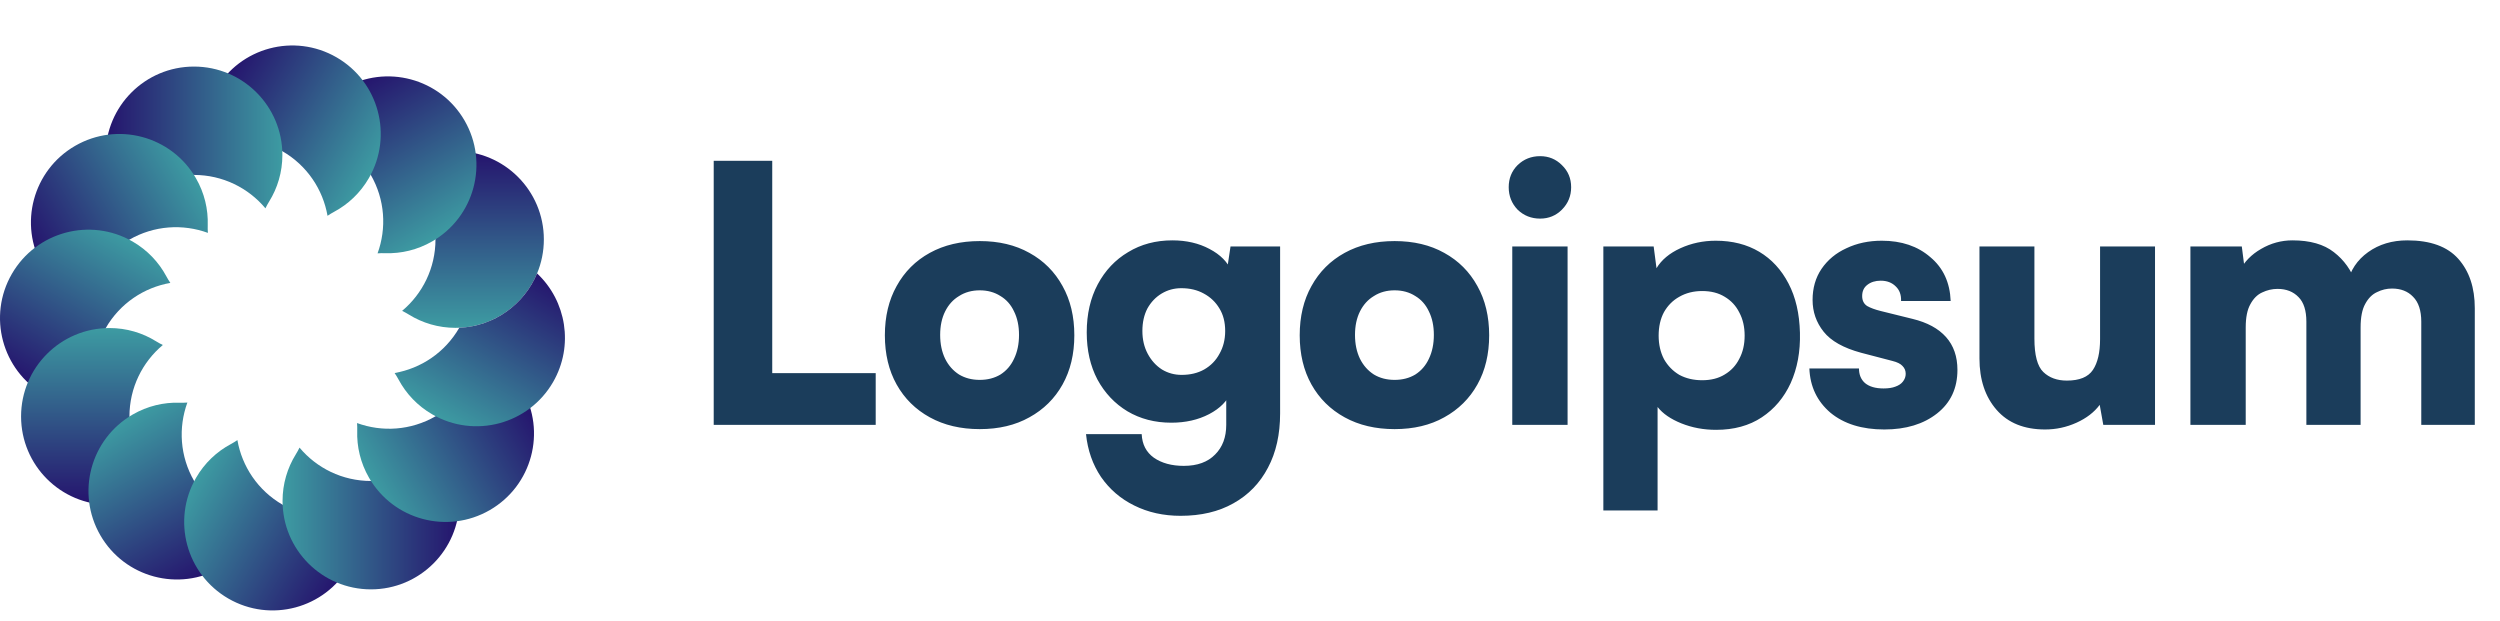
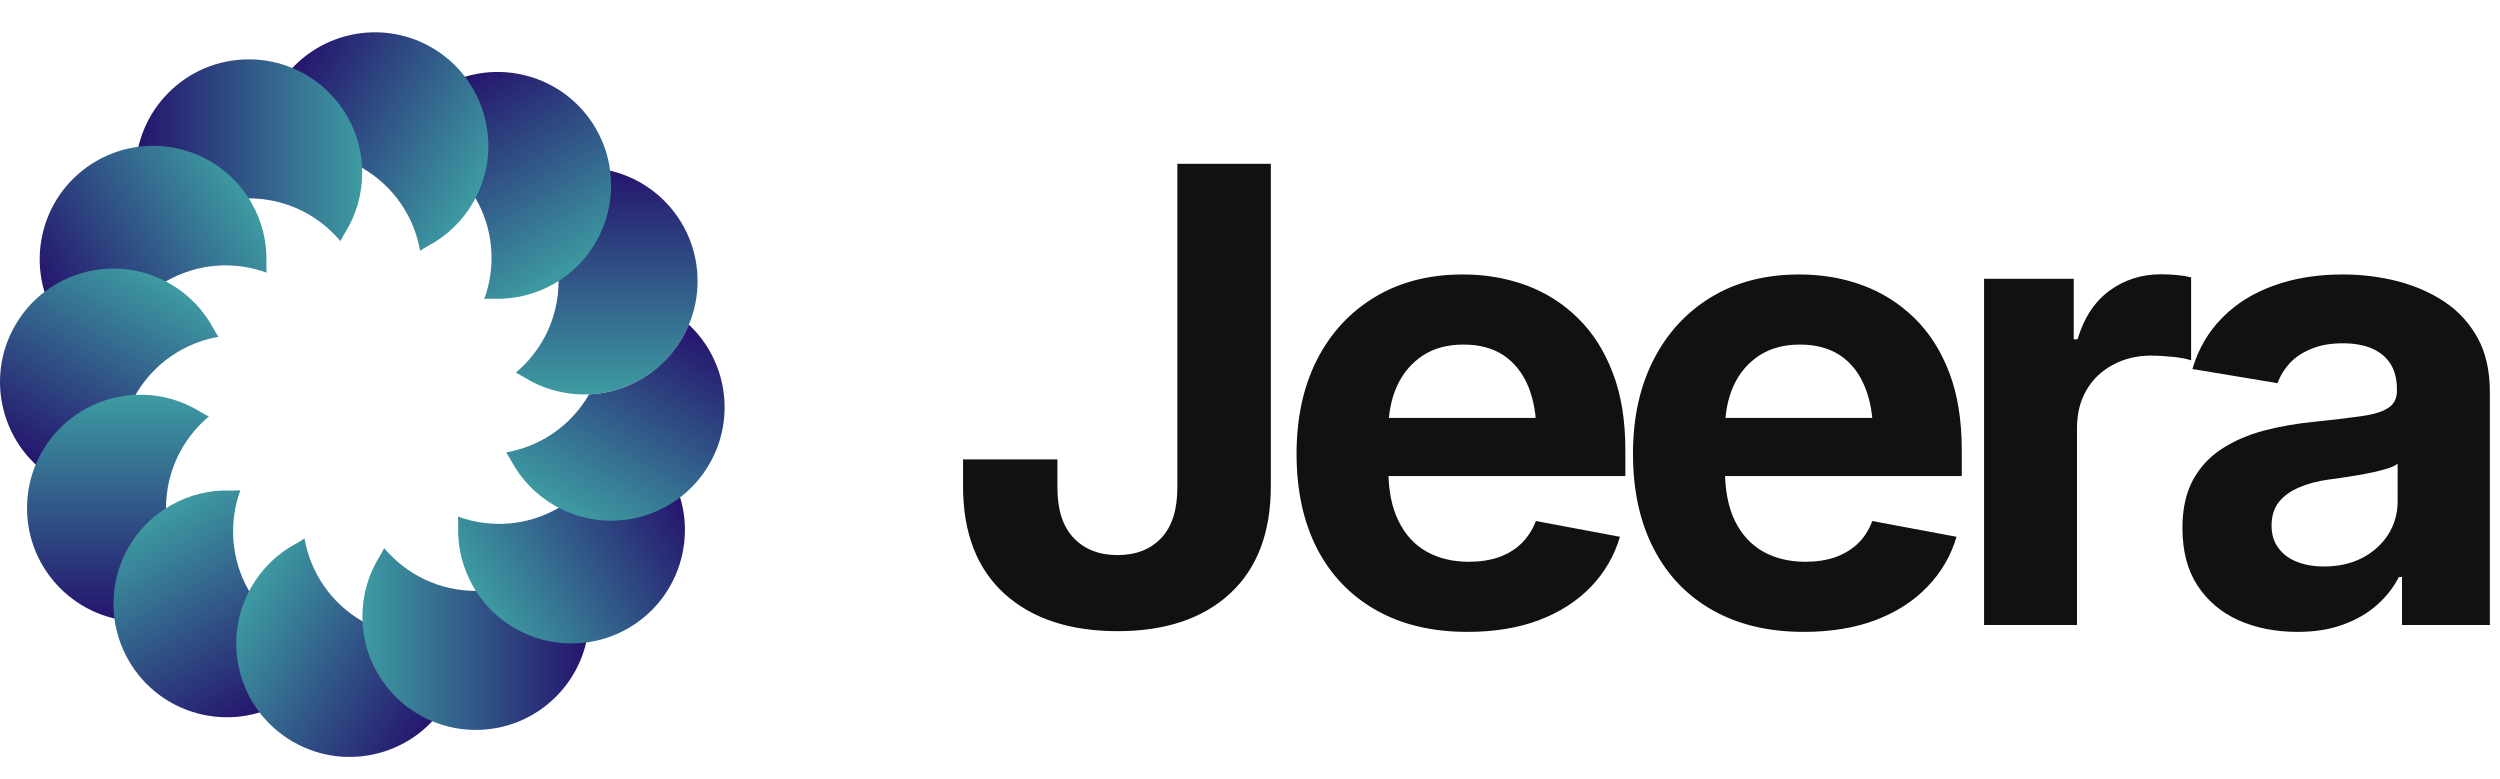
- <svg xmlns="http://www.w3.org/2000/svg" id="logo-48" class="gradient" width="153" height="38" viewBox="0 0 153 38" fill="none">
-   <path d="M24.609 19.025C25.858 17.98 26.652 16.409 26.652 14.653C26.652 12.897 25.858 11.327 24.609 10.281C24.752 10.212 24.89 10.137 25.021 10.055C25.849 9.54 26.827 9.243 27.874 9.243C30.862 9.243 33.284 11.665 33.284 14.653C33.284 17.641 30.862 20.064 27.874 20.064C26.827 20.064 25.849 19.766 25.021 19.251C24.89 19.17 24.752 19.095 24.609 19.025Z" fill="url(#logo480_linear_1501_1254)" />
-   <path d="M23.107 15.505C23.665 13.975 23.567 12.218 22.689 10.697C21.811 9.177 20.338 8.214 18.734 7.932C18.824 7.801 18.905 7.667 18.978 7.531C19.438 6.671 20.136 5.924 21.043 5.401C23.63 3.907 26.939 4.793 28.433 7.381C29.927 9.969 29.041 13.278 26.453 14.772C25.546 15.295 24.551 15.527 23.576 15.495C23.422 15.49 23.265 15.493 23.107 15.505Z" fill="url(#logo481_linear_1501_1254)" />
-   <path d="M20.045 13.207C19.764 11.603 18.8 10.13 17.28 9.253C15.759 8.375 14.002 8.277 12.472 8.835C12.484 8.677 12.487 8.52 12.482 8.366C12.45 7.391 12.682 6.396 13.205 5.489C14.699 2.901 18.008 2.015 20.596 3.509C23.184 5.003 24.07 8.312 22.576 10.899C22.053 11.806 21.306 12.504 20.446 12.964C20.31 13.037 20.176 13.118 20.045 13.207Z" fill="url(#logo482_linear_1501_1254)" />
-   <path d="M16.244 12.749C15.199 11.5 13.628 10.706 11.872 10.706C10.116 10.706 8.546 11.5 7.5 12.749C7.431 12.606 7.356 12.468 7.274 12.337C6.759 11.509 6.462 10.531 6.462 9.484C6.462 6.496 8.884 4.074 11.872 4.074C14.86 4.074 17.282 6.496 17.282 9.484C17.282 10.531 16.985 11.509 16.47 12.337C16.389 12.468 16.313 12.606 16.244 12.749Z" fill="url(#logo483_linear_1501_1254)" />
-   <path d="M12.723 14.252C11.193 13.693 9.436 13.791 7.915 14.669C6.395 15.547 5.432 17.02 5.15 18.624C5.019 18.534 4.885 18.453 4.749 18.38C3.889 17.92 3.142 17.222 2.619 16.316C1.125 13.728 2.011 10.419 4.599 8.925C7.187 7.431 10.496 8.317 11.99 10.905C12.514 11.812 12.745 12.807 12.713 13.782C12.708 13.936 12.711 14.093 12.723 14.252Z" fill="url(#logo484_linear_1501_1254)" />
-   <path d="M10.425 17.314C8.821 17.595 7.348 18.558 6.47 20.079C5.592 21.599 5.494 23.356 6.053 24.886C5.894 24.875 5.737 24.871 5.583 24.876C4.608 24.908 3.613 24.677 2.706 24.153C0.118 22.659 -0.768 19.35 0.726 16.762C2.22 14.175 5.529 13.288 8.117 14.782C9.023 15.306 9.721 16.052 10.181 16.912C10.254 17.048 10.335 17.182 10.425 17.314Z" fill="url(#logo485_linear_1501_1254)" />
-   <path d="M9.965 21.114C8.716 22.16 7.922 23.73 7.922 25.486C7.922 27.242 8.716 28.813 9.965 29.858C9.822 29.928 9.684 30.003 9.553 30.084C8.725 30.599 7.747 30.897 6.7 30.897C3.712 30.897 1.29 28.474 1.29 25.486C1.29 22.498 3.712 20.076 6.7 20.076C7.747 20.076 8.725 20.373 9.553 20.888C9.684 20.97 9.822 21.045 9.965 21.114Z" fill="url(#logo486_linear_1501_1254)" />
-   <path d="M11.467 24.636C10.909 26.165 11.006 27.922 11.884 29.443C12.762 30.964 14.235 31.927 15.839 32.208C15.75 32.34 15.668 32.474 15.596 32.61C15.136 33.47 14.438 34.216 13.531 34.74C10.944 36.234 7.635 35.347 6.141 32.76C4.646 30.172 5.533 26.863 8.121 25.369C9.028 24.845 10.023 24.614 10.998 24.646C11.152 24.651 11.309 24.647 11.467 24.636Z" fill="url(#logo487_linear_1501_1254)" />
-   <path d="M14.529 26.934C14.81 28.538 15.774 30.011 17.294 30.889C18.815 31.767 20.572 31.864 22.102 31.306C22.09 31.465 22.087 31.621 22.092 31.776C22.124 32.751 21.892 33.746 21.369 34.653C19.875 37.24 16.566 38.127 13.978 36.633C11.39 35.139 10.504 31.83 11.998 29.242C12.521 28.335 13.268 27.637 14.128 27.178C14.264 27.105 14.398 27.023 14.529 26.934Z" fill="url(#logo488_linear_1501_1254)" />
-   <path d="M18.33 27.394C19.376 28.642 20.946 29.436 22.702 29.436C24.458 29.436 26.029 28.642 27.074 27.394C27.143 27.537 27.219 27.674 27.3 27.805C27.815 28.634 28.113 29.611 28.113 30.658C28.113 33.646 25.69 36.069 22.702 36.069C19.714 36.069 17.292 33.646 17.292 30.658C17.292 29.611 17.589 28.634 18.104 27.805C18.186 27.674 18.261 27.537 18.33 27.394Z" fill="url(#logo489_linear_1501_1254)" />
-   <path d="M21.851 25.891C23.381 26.45 25.138 26.352 26.659 25.474C28.18 24.596 29.143 23.123 29.424 21.519C29.555 21.608 29.689 21.69 29.826 21.763C30.686 22.223 31.432 22.921 31.956 23.827C33.45 26.415 32.563 29.724 29.975 31.218C27.387 32.712 24.079 31.826 22.584 29.238C22.061 28.331 21.83 27.336 21.862 26.361C21.867 26.207 21.863 26.05 21.851 25.891Z" fill="url(#logo4810_linear_1501_1254)" />
-   <path d="M28.108 20.059C28.107 20.061 28.106 20.062 28.105 20.064C27.227 21.585 25.754 22.548 24.15 22.829C24.239 22.961 24.321 23.095 24.393 23.231C24.853 24.091 25.551 24.837 26.458 25.361C29.046 26.855 32.355 25.968 33.849 23.381C35.13 21.162 34.661 18.413 32.87 16.733C32.084 18.62 30.258 19.967 28.108 20.059Z" fill="url(#logo4811_linear_1501_1254)" />
-   <path d="M47.261 9.841V26H43.679V9.841H47.261ZM44.247 26L44.312 22.834H53.593V26H44.247ZM54.154 20.519C54.154 19.369 54.394 18.364 54.874 17.506C55.355 16.632 56.031 15.955 56.905 15.475C57.778 14.994 58.797 14.754 59.962 14.754C61.127 14.754 62.138 14.994 62.997 15.475C63.871 15.955 64.548 16.632 65.028 17.506C65.508 18.364 65.749 19.369 65.749 20.519C65.749 21.669 65.508 22.674 65.028 23.532C64.548 24.391 63.871 25.061 62.997 25.541C62.138 26.022 61.127 26.262 59.962 26.262C58.797 26.262 57.778 26.022 56.905 25.541C56.031 25.061 55.355 24.391 54.874 23.532C54.394 22.674 54.154 21.669 54.154 20.519ZM57.538 20.497C57.538 21.05 57.64 21.538 57.844 21.96C58.048 22.368 58.331 22.688 58.695 22.921C59.059 23.139 59.482 23.249 59.962 23.249C60.442 23.249 60.864 23.139 61.228 22.921C61.592 22.688 61.869 22.368 62.058 21.96C62.262 21.538 62.364 21.05 62.364 20.497C62.364 19.944 62.262 19.464 62.058 19.056C61.869 18.648 61.592 18.335 61.228 18.117C60.864 17.884 60.442 17.768 59.962 17.768C59.482 17.768 59.059 17.884 58.695 18.117C58.331 18.335 58.048 18.648 57.844 19.056C57.64 19.464 57.538 19.944 57.538 20.497ZM66.508 20.344C66.508 19.223 66.734 18.241 67.185 17.396C67.636 16.552 68.255 15.897 69.041 15.431C69.827 14.951 70.73 14.71 71.749 14.71C72.608 14.71 73.365 14.885 74.02 15.235C74.689 15.584 75.141 16.043 75.374 16.61L75.046 16.829L75.308 15.082H78.343V25.301C78.343 26.582 78.096 27.689 77.601 28.62C77.106 29.567 76.4 30.294 75.483 30.804C74.58 31.314 73.503 31.568 72.251 31.568C71.203 31.568 70.257 31.357 69.412 30.935C68.582 30.527 67.906 29.945 67.381 29.188C66.872 28.431 66.566 27.558 66.464 26.568H69.871C69.9 27.194 70.147 27.674 70.613 28.009C71.094 28.344 71.705 28.511 72.448 28.511C73.277 28.511 73.918 28.278 74.369 27.812C74.82 27.361 75.046 26.757 75.046 26V23.685L75.352 23.969C75.119 24.537 74.668 24.995 73.998 25.345C73.328 25.694 72.557 25.869 71.683 25.869C70.679 25.869 69.783 25.636 68.997 25.17C68.226 24.704 67.614 24.057 67.163 23.227C66.726 22.397 66.508 21.436 66.508 20.344ZM69.914 20.257C69.914 20.781 70.024 21.247 70.242 21.654C70.46 22.062 70.751 22.382 71.115 22.615C71.479 22.834 71.88 22.943 72.317 22.943C72.841 22.943 73.299 22.834 73.692 22.615C74.1 22.382 74.413 22.062 74.631 21.654C74.864 21.247 74.981 20.781 74.981 20.257C74.981 19.718 74.864 19.26 74.631 18.881C74.398 18.488 74.078 18.183 73.67 17.964C73.277 17.746 72.819 17.637 72.295 17.637C71.858 17.637 71.458 17.746 71.094 17.964C70.73 18.183 70.439 18.488 70.22 18.881C70.016 19.274 69.914 19.733 69.914 20.257ZM79.542 20.519C79.542 19.369 79.782 18.364 80.262 17.506C80.743 16.632 81.42 15.955 82.293 15.475C83.167 14.994 84.186 14.754 85.35 14.754C86.515 14.754 87.527 14.994 88.386 15.475C89.259 15.955 89.936 16.632 90.416 17.506C90.897 18.364 91.137 19.369 91.137 20.519C91.137 21.669 90.897 22.674 90.416 23.532C89.936 24.391 89.259 25.061 88.386 25.541C87.527 26.022 86.515 26.262 85.35 26.262C84.186 26.262 83.167 26.022 82.293 25.541C81.42 25.061 80.743 24.391 80.262 23.532C79.782 22.674 79.542 21.669 79.542 20.519ZM82.926 20.497C82.926 21.05 83.028 21.538 83.232 21.96C83.436 22.368 83.72 22.688 84.084 22.921C84.448 23.139 84.87 23.249 85.35 23.249C85.831 23.249 86.253 23.139 86.617 22.921C86.981 22.688 87.257 22.368 87.447 21.96C87.65 21.538 87.752 21.05 87.752 20.497C87.752 19.944 87.65 19.464 87.447 19.056C87.257 18.648 86.981 18.335 86.617 18.117C86.253 17.884 85.831 17.768 85.35 17.768C84.87 17.768 84.448 17.884 84.084 18.117C83.72 18.335 83.436 18.648 83.232 19.056C83.028 19.464 82.926 19.944 82.926 20.497ZM92.551 26V15.082H95.936V26H92.551ZM94.255 13.379C93.716 13.379 93.257 13.197 92.879 12.833C92.515 12.454 92.333 11.995 92.333 11.457C92.333 10.918 92.515 10.467 92.879 10.103C93.257 9.739 93.716 9.557 94.255 9.557C94.779 9.557 95.223 9.739 95.587 10.103C95.965 10.467 96.154 10.918 96.154 11.457C96.154 11.995 95.965 12.454 95.587 12.833C95.223 13.197 94.779 13.379 94.255 13.379ZM98.125 31.241V15.082H101.204L101.378 16.414C101.684 15.904 102.172 15.497 102.841 15.191C103.511 14.885 104.232 14.732 105.003 14.732C106.022 14.732 106.91 14.958 107.667 15.409C108.424 15.861 109.021 16.508 109.458 17.353C109.894 18.183 110.127 19.187 110.157 20.366C110.186 21.516 109.996 22.543 109.589 23.445C109.181 24.333 108.592 25.032 107.82 25.541C107.048 26.051 106.117 26.306 105.025 26.306C104.268 26.306 103.562 26.175 102.907 25.913C102.252 25.651 101.764 25.316 101.444 24.908V31.241H98.125ZM101.509 20.541C101.509 21.079 101.618 21.56 101.837 21.982C102.07 22.39 102.383 22.71 102.776 22.943C103.183 23.161 103.649 23.27 104.173 23.27C104.712 23.27 105.171 23.154 105.549 22.921C105.942 22.688 106.241 22.368 106.444 21.96C106.663 21.553 106.772 21.079 106.772 20.541C106.772 20.002 106.663 19.529 106.444 19.122C106.241 18.714 105.942 18.394 105.549 18.161C105.171 17.928 104.712 17.811 104.173 17.811C103.649 17.811 103.183 17.928 102.776 18.161C102.383 18.379 102.07 18.692 101.837 19.1C101.618 19.507 101.509 19.988 101.509 20.541ZM110.733 22.55H113.769C113.769 22.928 113.892 23.227 114.14 23.445C114.402 23.663 114.78 23.773 115.275 23.773C115.566 23.773 115.807 23.736 115.996 23.663C116.2 23.591 116.353 23.489 116.454 23.358C116.571 23.212 116.629 23.052 116.629 22.877C116.629 22.688 116.564 22.528 116.433 22.397C116.316 22.266 116.112 22.164 115.821 22.091L113.9 21.589C112.822 21.298 112.058 20.868 111.607 20.301C111.155 19.733 110.93 19.085 110.93 18.357C110.93 17.629 111.112 16.996 111.476 16.457C111.854 15.904 112.364 15.482 113.004 15.191C113.645 14.885 114.365 14.732 115.166 14.732C116.374 14.732 117.364 15.067 118.136 15.737C118.922 16.392 119.337 17.287 119.381 18.423H116.345C116.36 18.044 116.251 17.746 116.018 17.527C115.785 17.294 115.479 17.178 115.101 17.178C114.766 17.178 114.489 17.265 114.271 17.44C114.067 17.6 113.965 17.826 113.965 18.117C113.965 18.394 114.067 18.597 114.271 18.729C114.475 18.845 114.751 18.947 115.101 19.034L117.044 19.515C117.947 19.733 118.631 20.104 119.097 20.628C119.563 21.152 119.795 21.822 119.795 22.637C119.795 23.758 119.381 24.646 118.551 25.301C117.721 25.956 116.644 26.284 115.319 26.284C113.951 26.284 112.851 25.942 112.022 25.258C111.206 24.559 110.777 23.656 110.733 22.55ZM125.161 26.284C123.88 26.284 122.89 25.884 122.191 25.083C121.493 24.282 121.143 23.234 121.143 21.938V15.082H124.506V20.716C124.506 21.735 124.688 22.419 125.052 22.768C125.416 23.118 125.896 23.292 126.493 23.292C127.265 23.292 127.796 23.074 128.087 22.637C128.378 22.201 128.524 21.575 128.524 20.759V15.082H131.887V26H128.721L128.502 24.777C128.167 25.228 127.694 25.592 127.083 25.869C126.471 26.146 125.831 26.284 125.161 26.284ZM137.438 26H134.053V15.082H137.198L137.438 16.96L137.067 16.567C137.358 16.013 137.795 15.569 138.377 15.235C138.974 14.885 139.614 14.71 140.299 14.71C141.376 14.71 142.22 14.951 142.832 15.431C143.458 15.912 143.909 16.545 144.185 17.331H143.661C143.836 16.545 144.258 15.912 144.928 15.431C145.598 14.951 146.398 14.71 147.33 14.71C148.742 14.71 149.783 15.089 150.453 15.846C151.122 16.603 151.457 17.608 151.457 18.86V26H148.182V19.689C148.182 19.005 148.014 18.495 147.679 18.161C147.359 17.826 146.93 17.659 146.391 17.659C146.071 17.659 145.765 17.731 145.474 17.877C145.183 18.008 144.942 18.248 144.753 18.597C144.564 18.932 144.469 19.413 144.469 20.039V26H141.15V19.689C141.15 19.005 140.99 18.503 140.67 18.183C140.349 17.848 139.92 17.68 139.381 17.68C139.061 17.68 138.748 17.753 138.442 17.899C138.151 18.03 137.911 18.27 137.722 18.619C137.533 18.954 137.438 19.427 137.438 20.039V26Z" class="cneutral" fill="#1B3D5B" />
+ <svg xmlns="http://www.w3.org/2000/svg" data-logo="logo" viewBox="0 0 138 43">
+   <g id="logogram" transform="translate(0, 1) rotate(0)">
+     <path d="M28.47 19.573C29.914 18.363 30.833 16.547 30.833 14.515C30.833 12.484 29.914 10.667 28.47 9.457C28.635 9.377 28.795 9.29 28.947 9.196C29.905 8.6 31.035 8.256 32.247 8.256C35.704 8.256 38.506 11.058 38.506 14.515C38.506 17.972 35.704 20.774 32.247 20.774C31.035 20.774 29.905 20.43 28.947 19.835C28.795 19.74 28.635 19.653 28.47 19.573Z" fill="url(#paint0_linear_5557_2016)" />
+     <path d="M26.731 15.501C27.378 13.731 27.265 11.698 26.249 9.939C25.233 8.18 23.529 7.065 21.673 6.74C21.777 6.588 21.871 6.433 21.955 6.275C22.487 5.28 23.295 4.417 24.344 3.811C27.337 2.083 31.166 3.109 32.894 6.102C34.622 9.096 33.597 12.924 30.603 14.652C29.554 15.258 28.402 15.526 27.275 15.489C27.096 15.483 26.915 15.487 26.731 15.501Z" fill="url(#paint1_linear_5557_2016)" />
+     <path d="M23.189 12.843C22.864 10.987 21.75 9.283 19.991 8.267C18.231 7.252 16.199 7.139 14.429 7.785C14.442 7.601 14.447 7.42 14.441 7.241C14.404 6.114 14.671 4.962 15.277 3.913C17.005 0.92 20.833 -0.106 23.827 1.622C26.821 3.351 27.847 7.179 26.118 10.173C25.512 11.222 24.649 12.029 23.654 12.561C23.497 12.645 23.342 12.739 23.189 12.843Z" fill="url(#paint2_linear_5557_2016)" />
+     <path d="M18.793 12.312C17.583 10.868 15.766 9.949 13.735 9.949C11.703 9.949 9.886 10.868 8.677 12.312C8.597 12.147 8.509 11.987 8.415 11.835C7.819 10.877 7.475 9.747 7.475 8.535C7.475 5.078 10.278 2.276 13.735 2.276C17.191 2.276 19.994 5.078 19.994 8.535C19.994 9.747 19.65 10.877 19.054 11.835C18.96 11.987 18.873 12.147 18.793 12.312Z" fill="url(#paint3_linear_5557_2016)" />
+     <path d="M14.719 14.051C12.949 13.405 10.916 13.518 9.157 14.533C7.398 15.549 6.284 17.253 5.958 19.109C5.806 19.005 5.651 18.911 5.494 18.827C4.499 18.295 3.635 17.487 3.03 16.438C1.301 13.445 2.327 9.617 5.321 7.888C8.314 6.16 12.143 7.185 13.871 10.179C14.477 11.228 14.744 12.38 14.707 13.507C14.701 13.686 14.706 13.867 14.719 14.051Z" fill="url(#paint4_linear_5557_2016)" />
+     <path d="M12.06 17.593C10.204 17.918 8.5 19.033 7.485 20.792C6.469 22.551 6.356 24.584 7.002 26.354C6.819 26.34 6.637 26.336 6.459 26.342C5.331 26.379 4.18 26.111 3.131 25.506C0.137 23.777 -0.889 19.949 0.84 16.955C2.568 13.962 6.396 12.936 9.39 14.664C10.439 15.27 11.246 16.133 11.778 17.128C11.862 17.286 11.957 17.441 12.06 17.593Z" fill="url(#paint5_linear_5557_2016)" />
+     <path d="M11.528 21.99C10.084 23.2 9.165 25.017 9.165 27.048C9.165 29.079 10.084 30.896 11.528 32.106C11.363 32.186 11.204 32.273 11.052 32.367C10.094 32.963 8.963 33.307 7.752 33.307C4.295 33.307 1.492 30.505 1.492 27.048C1.492 23.591 4.295 20.789 7.752 20.789C8.963 20.789 10.094 21.133 11.052 21.729C11.204 21.823 11.363 21.91 11.528 21.99Z" fill="url(#paint6_linear_5557_2016)" />
+     <path d="M13.267 26.064C12.62 27.834 12.733 29.866 13.749 31.626C14.765 33.385 16.469 34.499 18.324 34.824C18.221 34.977 18.127 35.132 18.042 35.289C17.511 36.284 16.703 37.148 15.654 37.753C12.66 39.482 8.832 38.456 7.104 35.462C5.375 32.468 6.401 28.64 9.395 26.912C10.444 26.306 11.595 26.039 12.723 26.076C12.902 26.081 13.083 26.077 13.267 26.064Z" fill="url(#paint7_linear_5557_2016)" />
+     <path d="M16.809 28.723C17.134 30.578 18.248 32.282 20.007 33.298C21.767 34.314 23.8 34.427 25.569 33.781C25.556 33.964 25.552 34.145 25.557 34.324C25.594 35.452 25.327 36.603 24.721 37.652C22.993 40.646 19.165 41.672 16.171 39.943C13.177 38.215 12.152 34.387 13.88 31.393C14.486 30.344 15.349 29.537 16.344 29.005C16.502 28.92 16.657 28.826 16.809 28.723Z" fill="url(#paint8_linear_5557_2016)" />
+     <path d="M21.206 29.255C22.415 30.699 24.232 31.617 26.264 31.617C28.295 31.617 30.112 30.699 31.322 29.255C31.402 29.42 31.489 29.579 31.583 29.731C32.179 30.689 32.523 31.82 32.523 33.031C32.523 36.488 29.721 39.291 26.264 39.291C22.807 39.291 20.005 36.488 20.005 33.031C20.005 31.82 20.349 30.689 20.944 29.731C21.039 29.579 21.126 29.42 21.206 29.255Z" fill="url(#paint9_linear_5557_2016)" />
+     <path d="M25.279 27.516C27.049 28.163 29.082 28.05 30.841 27.034C32.6 26.018 33.715 24.314 34.04 22.459C34.192 22.562 34.347 22.656 34.505 22.741C35.5 23.272 36.363 24.08 36.969 25.129C38.697 28.122 37.671 31.951 34.678 33.679C31.684 35.407 27.856 34.382 26.128 31.388C25.522 30.339 25.254 29.188 25.291 28.06C25.297 27.881 25.293 27.7 25.279 27.516Z" fill="url(#paint10_linear_5557_2016)" />
+     <path d="M32.518 20.769C32.516 20.771 32.515 20.773 32.514 20.775C31.498 22.535 29.794 23.649 27.938 23.974C28.042 24.126 28.136 24.281 28.22 24.439C28.752 25.434 29.56 26.297 30.609 26.903C33.602 28.631 37.43 27.605 39.159 24.612C40.641 22.045 40.098 18.865 38.027 16.921C37.117 19.105 35.005 20.663 32.518 20.769Z" fill="url(#paint11_linear_5557_2016)" />
+   </g>
+   <g id="logotype" transform="translate(46, 8.5)">
+     <path fill="#111111" d="M15.69 26.34L15.69 26.34Q11.73 26.34 9.44 24.27Q7.16 22.19 7.16 18.34L7.16 18.34L7.16 16.86L12.37 16.86L12.37 18.43Q12.37 20.26 13.27 21.20Q14.17 22.14 15.69 22.14L15.69 22.14Q17.21 22.14 18.10 21.20Q18.99 20.26 18.99 18.41L18.99 18.41L18.99 0.54L24.15 0.54L24.15 18.33Q24.15 22.19 21.89 24.27Q19.64 26.34 15.69 26.34ZM35.00 26.38L35.00 26.38Q32.08 26.38 29.96 25.18Q27.84 23.98 26.70 21.78Q25.57 19.57 25.57 16.55L25.57 16.55Q25.57 13.59 26.69 11.37Q27.82 9.15 29.89 7.90Q31.96 6.65 34.74 6.65L34.74 6.65Q36.62 6.65 38.25 7.25Q39.87 7.85 41.10 9.06Q42.33 10.26 43.02 12.07Q43.72 13.88 43.72 16.34L43.72 16.34L43.72 17.78L27.67 17.78L27.67 14.57L41.20 14.57L38.81 15.42Q38.81 13.93 38.36 12.83Q37.90 11.73 37.01 11.12Q36.11 10.52 34.78 10.52L34.78 10.52Q33.46 10.52 32.53 11.13Q31.60 11.75 31.12 12.80Q30.64 13.85 30.64 15.20L30.64 15.20L30.64 17.47Q30.64 19.13 31.20 20.26Q31.75 21.39 32.75 21.95Q33.75 22.51 35.08 22.51L35.08 22.51Q35.99 22.51 36.73 22.26Q37.46 22.00 37.98 21.50Q38.50 20.99 38.78 20.26L38.78 20.26L43.42 21.13Q42.96 22.70 41.82 23.89Q40.67 25.08 38.96 25.73Q37.24 26.38 35.00 26.38ZM53.57 26.38L53.57 26.38Q50.65 26.38 48.53 25.18Q46.41 23.98 45.28 21.78Q44.14 19.57 44.14 16.55L44.14 16.55Q44.14 13.59 45.27 11.37Q46.40 9.15 48.46 7.90Q50.53 6.65 53.32 6.65L53.32 6.65Q55.20 6.65 56.82 7.25Q58.44 7.85 59.68 9.06Q60.91 10.26 61.60 12.07Q62.29 13.88 62.29 16.34L62.29 16.34L62.29 17.78L46.24 17.78L46.24 14.57L59.78 14.57L57.39 15.42Q57.39 13.93 56.93 12.83Q56.48 11.73 55.58 11.12Q54.68 10.52 53.35 10.52L53.35 10.52Q52.04 10.52 51.10 11.13Q50.17 11.75 49.69 12.80Q49.22 13.85 49.22 15.20L49.22 15.20L49.22 17.47Q49.22 19.13 49.77 20.26Q50.33 21.39 51.33 21.95Q52.33 22.51 53.66 22.51L53.66 22.51Q54.57 22.51 55.30 22.26Q56.03 22.00 56.56 21.50Q57.08 20.99 57.35 20.26L57.35 20.26L62.00 21.13Q61.54 22.70 60.39 23.89Q59.25 25.08 57.53 25.73Q55.81 26.38 53.57 26.38ZM68.65 26L63.52 26L63.52 6.89L68.47 6.89L68.47 10.23L68.68 10.23Q69.21 8.45 70.45 7.54Q71.69 6.64 73.29 6.64L73.29 6.64Q73.69 6.64 74.14 6.68Q74.59 6.72 74.95 6.81L74.95 6.81L74.95 11.39Q74.61 11.27 73.96 11.20Q73.31 11.13 72.73 11.13L72.73 11.13Q71.57 11.13 70.63 11.64Q69.69 12.14 69.17 13.04Q68.65 13.93 68.65 15.13L68.65 15.13L68.65 26ZM80.83 26.38L80.83 26.38Q79.02 26.38 77.57 25.74Q76.13 25.09 75.30 23.82Q74.47 22.55 74.47 20.65L74.47 20.65Q74.47 19.06 75.06 17.98Q75.65 16.91 76.67 16.26Q77.68 15.61 78.97 15.27Q80.26 14.93 81.68 14.79L81.68 14.79Q83.34 14.62 84.36 14.47Q85.37 14.33 85.84 14.01Q86.31 13.70 86.31 13.08L86.31 13.08L86.31 12.99Q86.31 12.17 85.97 11.61Q85.63 11.05 84.96 10.75Q84.30 10.45 83.32 10.45L83.32 10.45Q82.33 10.45 81.60 10.75Q80.86 11.05 80.40 11.54Q79.94 12.04 79.72 12.65L79.72 12.65L75.02 11.87Q75.51 10.21 76.66 9.05Q77.80 7.88 79.50 7.27Q81.20 6.65 83.32 6.65L83.32 6.65Q84.88 6.65 86.33 7.02Q87.78 7.39 88.94 8.16Q90.09 8.93 90.77 10.16Q91.44 11.39 91.44 13.13L91.44 13.13L91.44 26L86.59 26L86.59 23.35L86.42 23.35Q85.96 24.24 85.19 24.91Q84.42 25.59 83.33 25.98Q82.25 26.38 80.83 26.38ZM82.28 22.77L82.28 22.77Q83.49 22.77 84.41 22.29Q85.32 21.81 85.84 20.99Q86.35 20.17 86.35 19.16L86.35 19.16L86.35 17.10Q86.13 17.27 85.66 17.40Q85.20 17.54 84.64 17.64Q84.08 17.75 83.53 17.83Q82.98 17.92 82.55 17.97L82.55 17.97Q81.61 18.10 80.90 18.41Q80.18 18.72 79.79 19.22Q79.39 19.73 79.39 20.51L79.39 20.51Q79.39 21.25 79.77 21.75Q80.14 22.26 80.79 22.51Q81.43 22.77 82.28 22.77Z" />
+   </g>
  <defs>
-     <linearGradient id="logo480_linear_1501_1254" x1="25.287" y1="9.243" x2="25.287" y2="20.064" gradientUnits="userSpaceOnUse">
-       <stop class="ccustom" stop-color="#25136D" />
-       <stop offset="1" class="ccompli1" stop-color="#3D9BA2" />
+     <linearGradient id="paint0_linear_5557_2016" x1="29.253" y1="8.256" x2="29.253" y2="20.774" gradientUnits="userSpaceOnUse">
+       <stop stop-color="#25136D" />
+       <stop offset="1" stop-color="#3D9BA2" />
    </linearGradient>
-     <linearGradient id="logo481_linear_1501_1254" x1="18.802" y1="6.694" x2="24.212" y2="16.066" gradientUnits="userSpaceOnUse">
-       <stop class="ccustom" stop-color="#25136D" />
-       <stop offset="1" class="ccompli1" stop-color="#3D9BA2" />
+     <linearGradient id="paint1_linear_5557_2016" x1="21.752" y1="5.308" x2="28.011" y2="16.149" gradientUnits="userSpaceOnUse">
+       <stop stop-color="#25136D" />
+       <stop offset="1" stop-color="#3D9BA2" />
    </linearGradient>
-     <linearGradient id="logo482_linear_1501_1254" x1="11.912" y1="7.73" x2="21.283" y2="13.14" gradientUnits="userSpaceOnUse">
-       <stop class="ccustom" stop-color="#25136D" />
-       <stop offset="1" class="ccompli1" stop-color="#3D9BA2" />
+     <linearGradient id="paint2_linear_5557_2016" x1="13.78" y1="6.506" x2="24.622" y2="12.765" gradientUnits="userSpaceOnUse">
+       <stop stop-color="#25136D" />
+       <stop offset="1" stop-color="#3D9BA2" />
    </linearGradient>
-     <linearGradient id="logo483_linear_1501_1254" x1="6.462" y1="12.071" x2="17.282" y2="12.071" gradientUnits="userSpaceOnUse">
-       <stop class="ccustom" stop-color="#25136D" />
-       <stop offset="1" class="ccompli1" stop-color="#3D9BA2" />
+     <linearGradient id="paint3_linear_5557_2016" x1="7.475" y1="11.528" x2="19.994" y2="11.528" gradientUnits="userSpaceOnUse">
+       <stop stop-color="#25136D" />
+       <stop offset="1" stop-color="#3D9BA2" />
    </linearGradient>
-     <linearGradient id="logo484_linear_1501_1254" x1="3.913" y1="18.556" x2="13.284" y2="13.146" gradientUnits="userSpaceOnUse">
-       <stop class="ccustom" stop-color="#25136D" />
-       <stop offset="1" class="ccompli1" stop-color="#3D9BA2" />
+     <linearGradient id="paint4_linear_5557_2016" x1="4.526" y1="19.03" x2="15.367" y2="12.771" gradientUnits="userSpaceOnUse">
+       <stop stop-color="#25136D" />
+       <stop offset="1" stop-color="#3D9BA2" />
    </linearGradient>
-     <linearGradient id="logo485_linear_1501_1254" x1="4.947" y1="25.447" x2="10.357" y2="16.076" gradientUnits="userSpaceOnUse">
-       <stop class="ccustom" stop-color="#25136D" />
-       <stop offset="1" class="ccompli1" stop-color="#3D9BA2" />
+     <linearGradient id="paint5_linear_5557_2016" x1="5.723" y1="27.002" x2="11.982" y2="16.161" gradientUnits="userSpaceOnUse">
+       <stop stop-color="#25136D" />
+       <stop offset="1" stop-color="#3D9BA2" />
    </linearGradient>
-     <linearGradient id="logo486_linear_1501_1254" x1="9.288" y1="30.897" x2="9.288" y2="20.076" gradientUnits="userSpaceOnUse">
-       <stop class="ccustom" stop-color="#25136D" />
-       <stop offset="1" class="ccompli1" stop-color="#3D9BA2" />
+     <linearGradient id="paint6_linear_5557_2016" x1="10.745" y1="33.307" x2="10.745" y2="20.789" gradientUnits="userSpaceOnUse">
+       <stop stop-color="#25136D" />
+       <stop offset="1" stop-color="#3D9BA2" />
    </linearGradient>
-     <linearGradient id="logo487_linear_1501_1254" x1="15.772" y1="33.446" x2="10.361" y2="24.075" gradientUnits="userSpaceOnUse">
-       <stop class="ccustom" stop-color="#25136D" />
-       <stop offset="1" class="ccompli1" stop-color="#3D9BA2" />
+     <linearGradient id="paint7_linear_5557_2016" x1="18.246" y1="36.257" x2="11.987" y2="25.415" gradientUnits="userSpaceOnUse">
+       <stop stop-color="#25136D" />
+       <stop offset="1" stop-color="#3D9BA2" />
    </linearGradient>
-     <linearGradient id="logo488_linear_1501_1254" x1="22.663" y1="32.412" x2="13.291" y2="27.001" gradientUnits="userSpaceOnUse">
-       <stop class="ccustom" stop-color="#25136D" />
-       <stop offset="1" class="ccompli1" stop-color="#3D9BA2" />
+     <linearGradient id="paint8_linear_5557_2016" x1="26.218" y1="35.06" x2="15.377" y2="28.801" gradientUnits="userSpaceOnUse">
+       <stop stop-color="#25136D" />
+       <stop offset="1" stop-color="#3D9BA2" />
    </linearGradient>
-     <linearGradient id="logo489_linear_1501_1254" x1="28.113" y1="28.071" x2="17.292" y2="28.071" gradientUnits="userSpaceOnUse">
-       <stop class="ccustom" stop-color="#25136D" />
-       <stop offset="1" class="ccompli1" stop-color="#3D9BA2" />
+     <linearGradient id="paint9_linear_5557_2016" x1="32.523" y1="30.038" x2="20.005" y2="30.038" gradientUnits="userSpaceOnUse">
+       <stop stop-color="#25136D" />
+       <stop offset="1" stop-color="#3D9BA2" />
    </linearGradient>
-     <linearGradient id="logo4810_linear_1501_1254" x1="30.662" y1="21.587" x2="21.291" y2="26.997" gradientUnits="userSpaceOnUse">
-       <stop class="ccustom" stop-color="#25136D" />
-       <stop offset="1" class="ccompli1" stop-color="#3D9BA2" />
+     <linearGradient id="paint10_linear_5557_2016" x1="35.472" y1="22.537" x2="24.631" y2="28.796" gradientUnits="userSpaceOnUse">
+       <stop stop-color="#25136D" />
+       <stop offset="1" stop-color="#3D9BA2" />
    </linearGradient>
-     <linearGradient id="logo4811_linear_1501_1254" x1="29.628" y1="14.696" x2="24.217" y2="24.067" gradientUnits="userSpaceOnUse">
-       <stop class="ccustom" stop-color="#25136D" />
-       <stop offset="1" class="ccompli1" stop-color="#3D9BA2" />
+     <linearGradient id="paint11_linear_5557_2016" x1="34.276" y1="14.565" x2="28.017" y2="25.406" gradientUnits="userSpaceOnUse">
+       <stop stop-color="#25136D" />
+       <stop offset="1" stop-color="#3D9BA2" />
    </linearGradient>
  </defs>
</svg>
